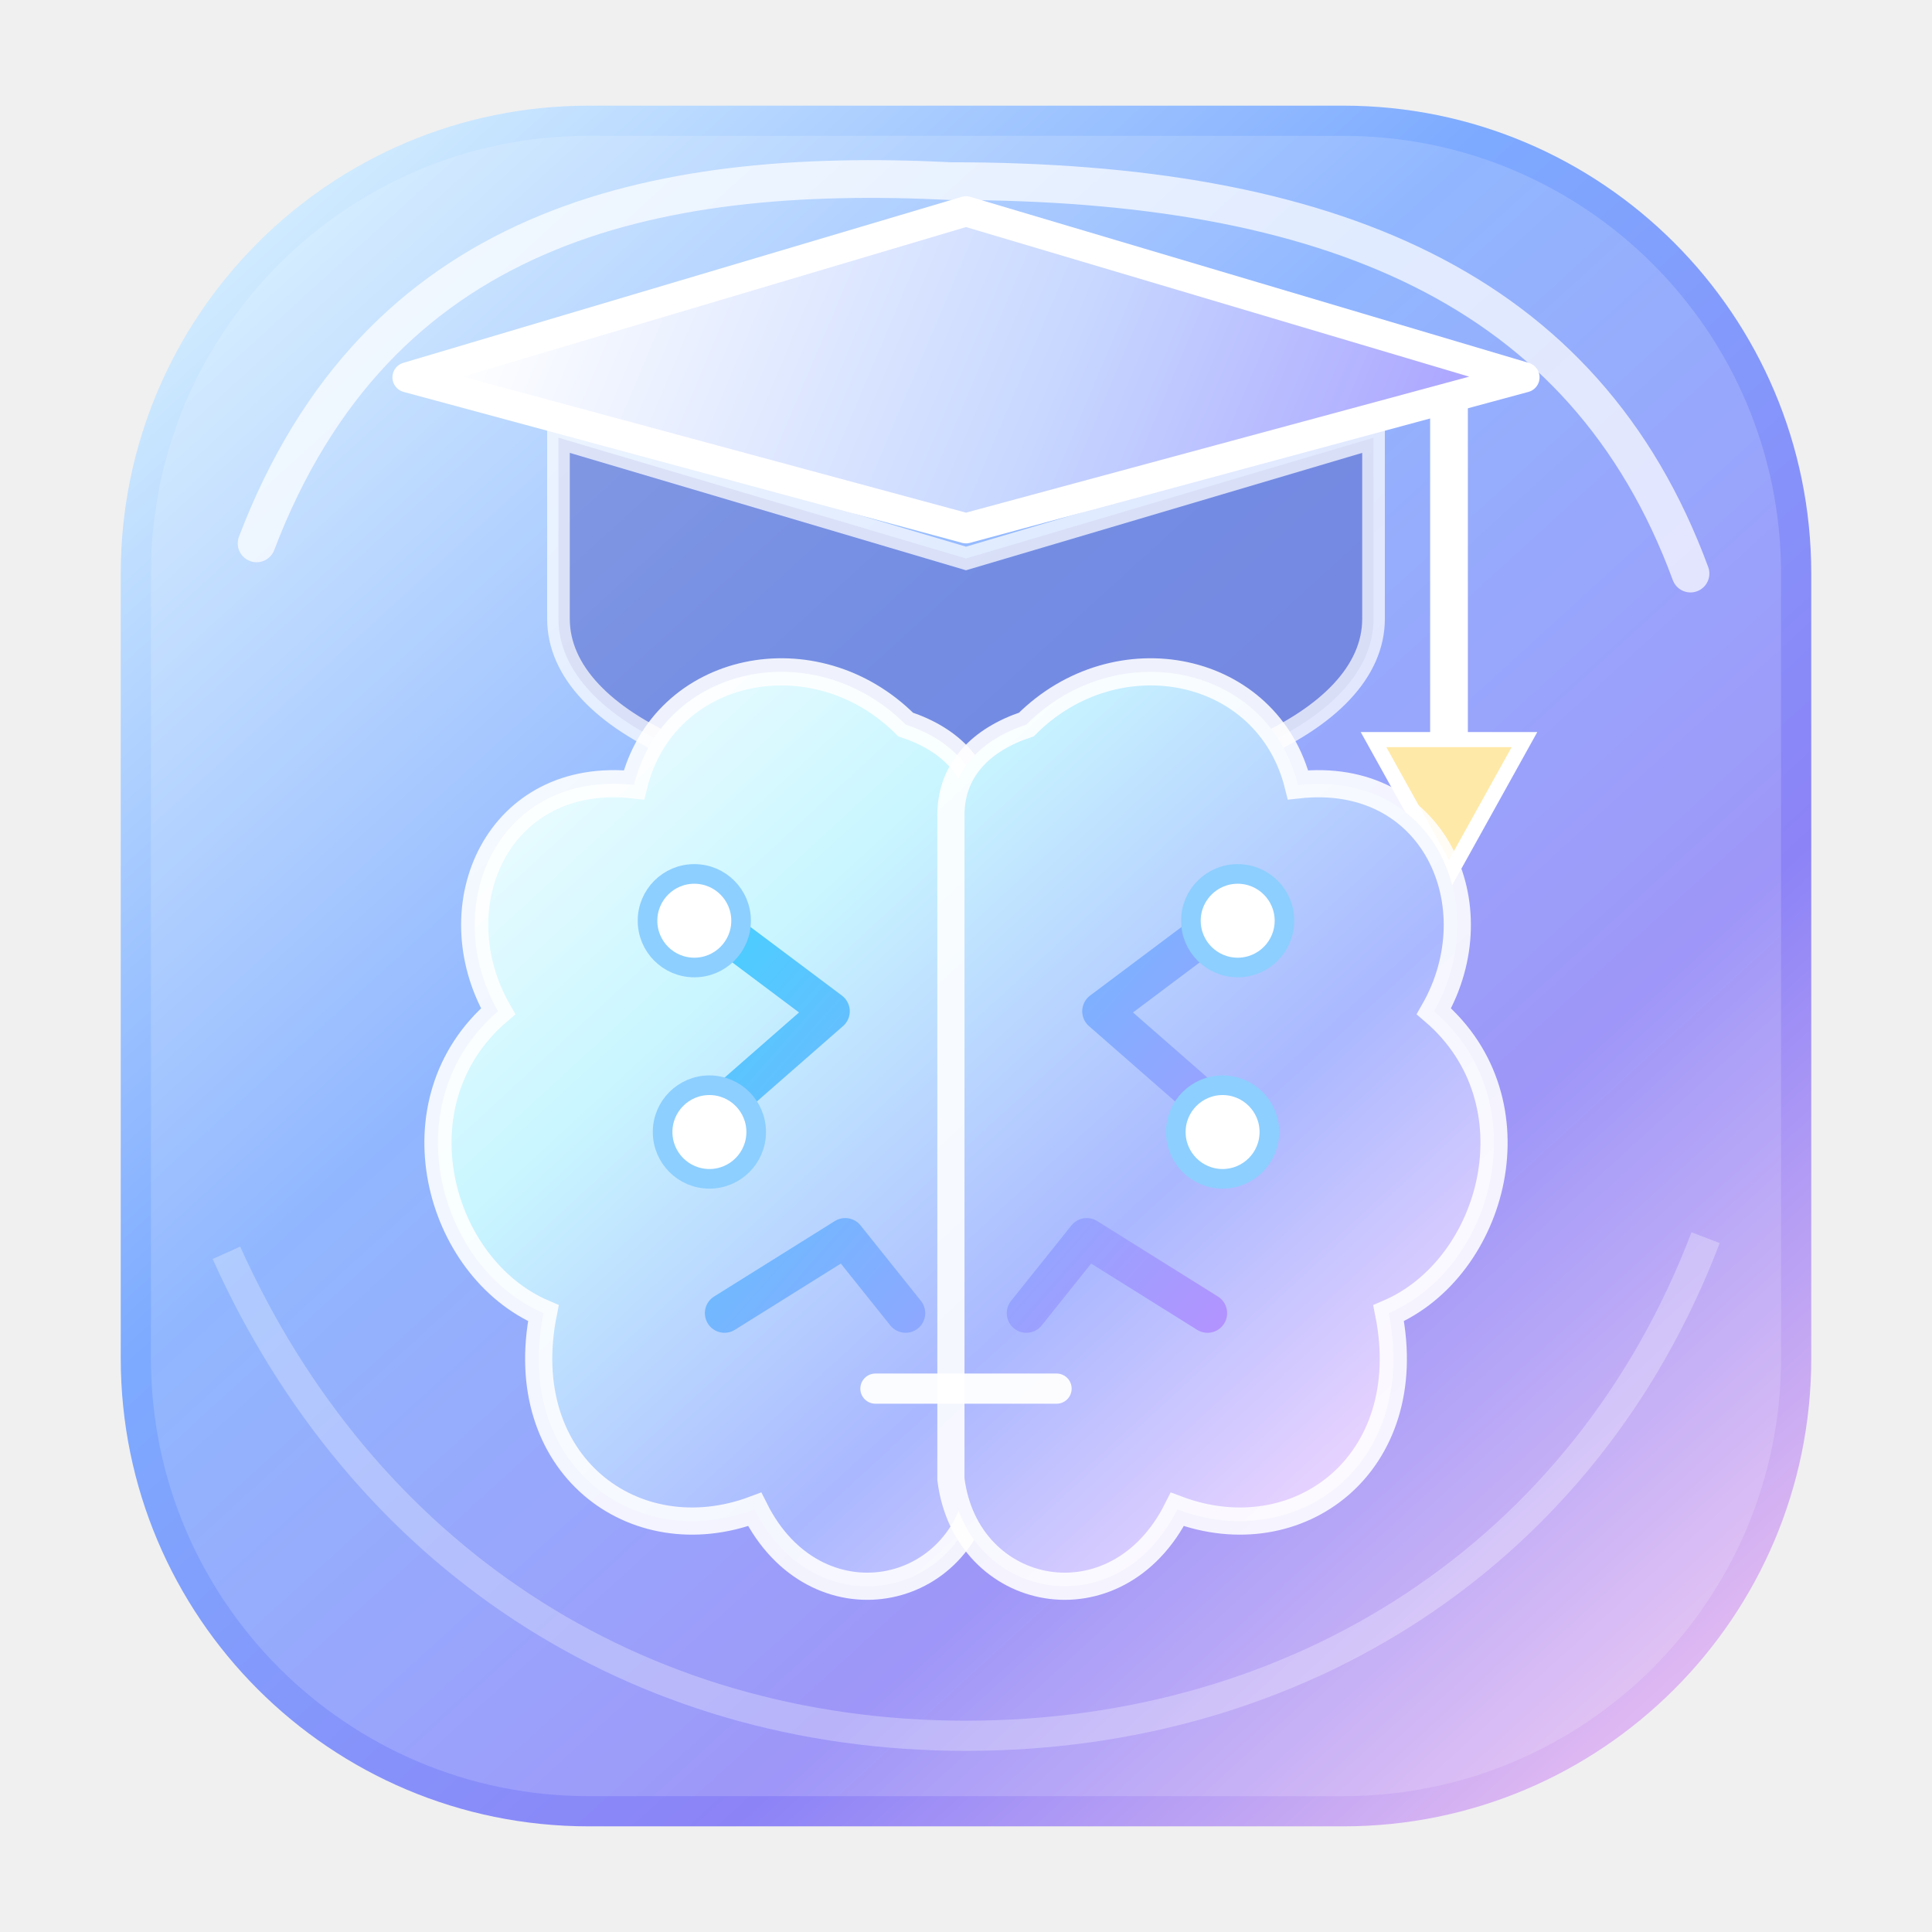
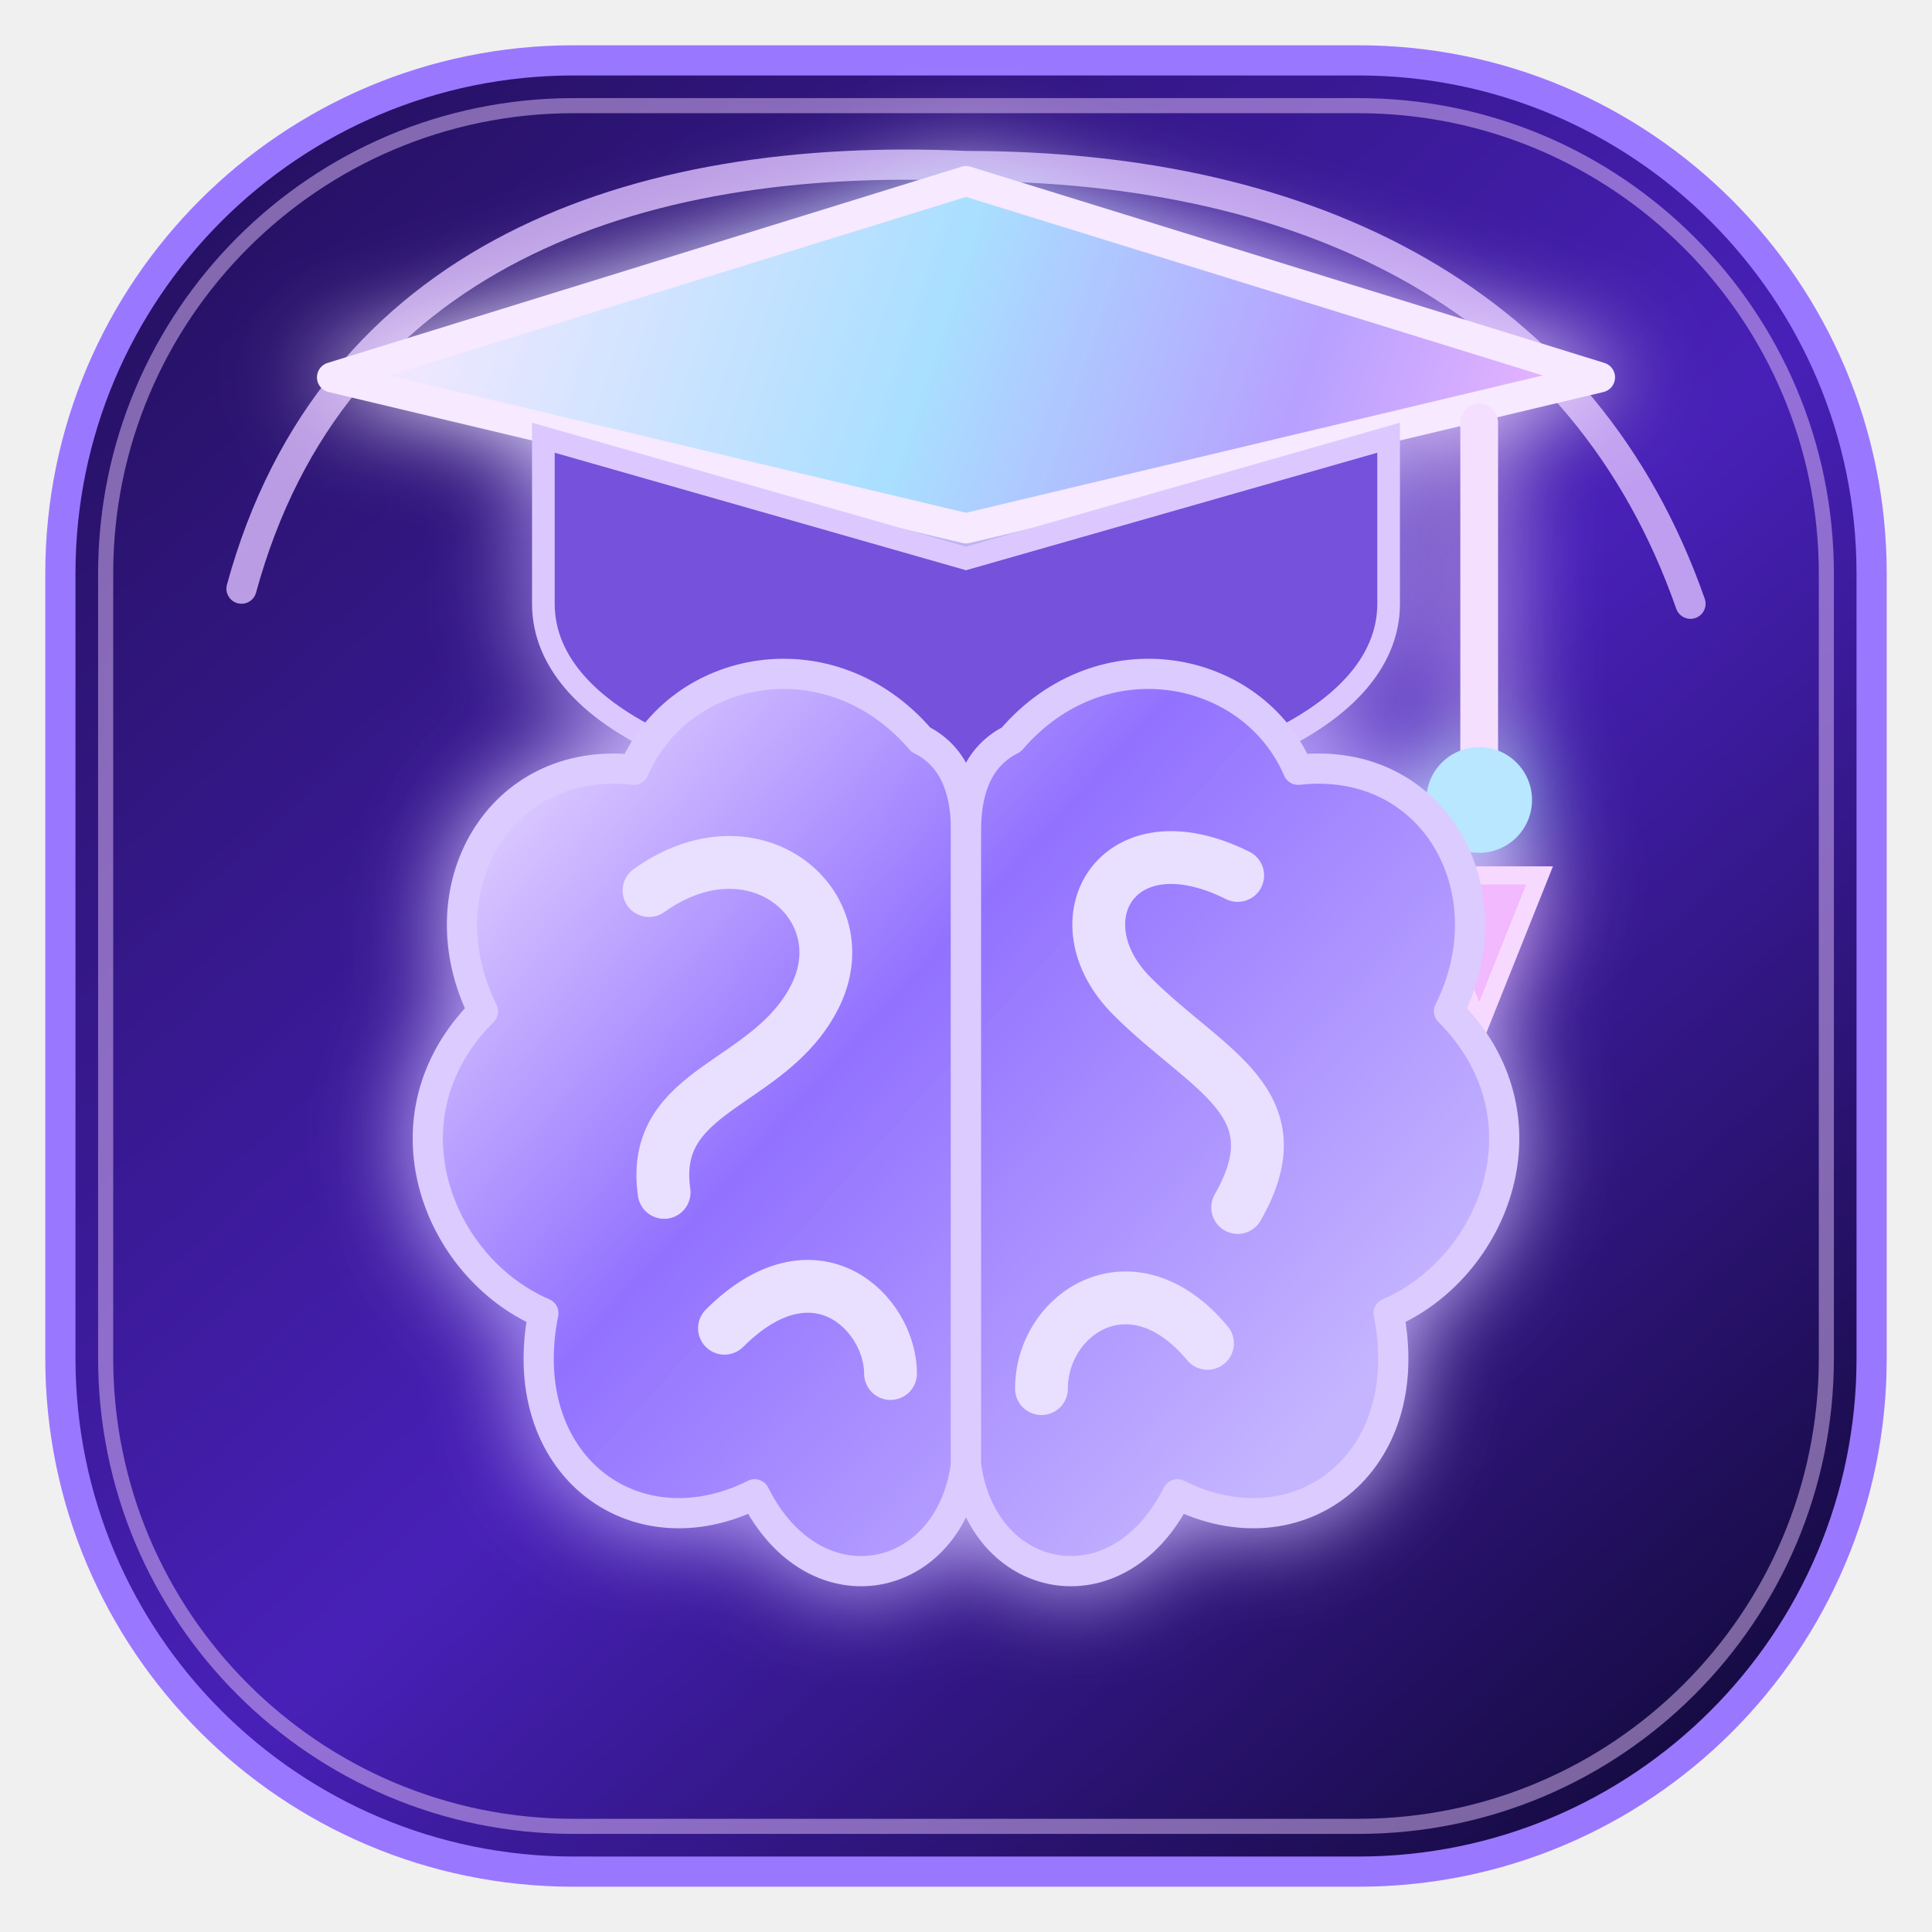
- <svg xmlns="http://www.w3.org/2000/svg" viewBox="0 0 128 128" fill="none">
+ <svg xmlns="http://www.w3.org/2000/svg" viewBox="0 0 128 128">
  <defs>
-     <linearGradient id="glass" x1="12" y1="8" x2="116" y2="122" gradientUnits="userSpaceOnUse">
-       <stop stop-color="#DFF7FF" />
-       <stop offset=".38" stop-color="#7DAAFF" />
-       <stop offset=".7" stop-color="#8C83F7" />
-       <stop offset="1" stop-color="#F8C9F0" />
+     <linearGradient id="bg" x1="12" y1="8" x2="112" y2="120" gradientUnits="userSpaceOnUse">
+       <stop stop-color="#24105E" />
+       <stop offset=".55" stop-color="#4820B8" />
+       <stop offset="1" stop-color="#140A3E" />
    </linearGradient>
-     <linearGradient id="brain" x1="35" y1="36" x2="93" y2="99" gradientUnits="userSpaceOnUse">
-       <stop stop-color="#FFFFFF" />
-       <stop offset=".35" stop-color="#C9F6FF" />
-       <stop offset=".7" stop-color="#AAB8FF" />
-       <stop offset="1" stop-color="#F2D7FF" />
+     <linearGradient id="glass" x1="20" y1="18" x2="108" y2="106" gradientUnits="userSpaceOnUse">
+       <stop stop-color="#B7E9FF" />
+       <stop offset=".35" stop-color="#8B74FF" />
+       <stop offset=".7" stop-color="#D49AFF" />
+       <stop offset="1" stop-color="#6548F5" />
    </linearGradient>
-     <linearGradient id="cap" x1="30" y1="24" x2="99" y2="53" gradientUnits="userSpaceOnUse">
-       <stop stop-color="#FFFFFF" />
-       <stop offset=".5" stop-color="#C7D7FF" />
-       <stop offset="1" stop-color="#9F8EFF" />
+     <linearGradient id="brain" x1="37" y1="42" x2="91" y2="91" gradientUnits="userSpaceOnUse">
+       <stop stop-color="#E9D9FF" />
+       <stop offset=".45" stop-color="#9271FF" />
+       <stop offset="1" stop-color="#C5B5FF" />
    </linearGradient>
-     <linearGradient id="line" x1="44" y1="54" x2="86" y2="91" gradientUnits="userSpaceOnUse">
-       <stop stop-color="#36D9FF" />
-       <stop offset="1" stop-color="#C18BFF" />
+     <linearGradient id="cap" x1="25" y1="20" x2="101" y2="45" gradientUnits="userSpaceOnUse">
+       <stop stop-color="#F7E8FF" />
+       <stop offset=".45" stop-color="#A9DFFF" />
+       <stop offset=".75" stop-color="#B7A0FF" />
+       <stop offset="1" stop-color="#F2B9FF" />
    </linearGradient>
-     <filter id="shadow" x="2" y="2" width="124" height="124" color-interpolation-filters="sRGB">
-       <feGaussianBlur stdDeviation="4" />
+     <filter id="glow" x="-30%" y="-30%" width="160%" height="160%">
+       <feGaussianBlur stdDeviation="3" result="b" />
+       <feMerge>
+         <feMergeNode in="b" />
+         <feMergeNode in="SourceGraphic" />
+       </feMerge>
    </filter>
  </defs>
-   <rect x="10" y="10" width="108" height="108" rx="30" fill="#627FEA" opacity=".26" filter="url(#shadow)" />
-   <rect x="8" y="7" width="112" height="114" rx="31" fill="url(#glass)" />
-   <rect x="10" y="9" width="108" height="110" rx="29" fill="#FFFFFF" fill-opacity=".16" />
-   <path d="M17 36C25 15 43 11 63 12C88 12 105 19 112 38" stroke="#FFFFFF" stroke-opacity=".72" stroke-width="2.5" stroke-linecap="round" />
-   <path d="M15 83C24 103 42 115 64 115C86 115 105 103 113 82" stroke="#FFFFFF" stroke-opacity=".28" stroke-width="2" />
-   <path d="M64 35 27 25 64 14 101 25 64 35Z" fill="url(#cap)" stroke="#FFFFFF" stroke-width="2" stroke-linejoin="round" />
-   <path d="M37 29V41C37 48 49 53 64 53S91 48 91 41V29L64 37 37 29Z" fill="#6577D5" fill-opacity=".65" stroke="#FFFFFF" stroke-opacity=".72" stroke-width="1.5" />
-   <path d="M96 27V49" stroke="#FFFFFF" stroke-width="2.5" stroke-linecap="round" />
-   <path d="M91 49H101L96 58L91 49Z" fill="#FFE9A8" stroke="#FFFFFF" stroke-width="1" />
-   <g fill="url(#brain)" stroke="#FFFFFF" stroke-opacity=".88" stroke-width="1.8">
-     <path d="M60 48C54 42 44 44 42 52C33 51 29 60 33 67C26 73 29 84 36 87C34 97 42 103 50 100C54 108 64 106 65 98V54C65 51 63 49 60 48Z" />
-     <path d="M68 48C74 42 84 44 86 52C95 51 99 60 95 67C102 73 99 84 92 87C94 97 86 103 78 100C74 108 64 106 63 98V54C63 51 65 49 68 48Z" />
+   <rect x="4" y="4" width="120" height="120" rx="34" fill="url(#bg)" stroke="#9A77FF" stroke-width="2" />
+   <rect x="7" y="7" width="114" height="114" rx="31" fill="none" stroke="#E8C7FF" stroke-opacity=".48" />
+   <path d="M16 39C22 17 42 10 64 11C87 11 105 20 112 40" fill="none" stroke="#DDBEFF" stroke-width="2" stroke-linecap="round" opacity=".8" />
+   <g filter="url(#glow)">
+     <path d="M64 35 22 25 64 12 106 25 64 35Z" fill="url(#cap)" stroke="#F7E9FF" stroke-width="2" stroke-linejoin="round" />
+     <path d="M36 29V40C36 48 49 53 64 53S92 48 92 40V29L64 37 36 29Z" fill="#7651DB" stroke="#DCC8FF" stroke-width="1.5" />
+     <path d="M98 28V50" stroke="#F4DFFF" stroke-width="2.5" stroke-linecap="round" />
+     <circle cx="98" cy="53" r="3.5" fill="#B8E7FF" />
+     <path d="M94 58H102L98 68Z" fill="url(#cap)" stroke="#F7D9FF" stroke-width="1.2" />
+     <g fill="url(#brain)" stroke="#DCCBFF" stroke-width="2" stroke-linejoin="round">
+       <path d="M61 49C55 42 45 44 42 51C33 50 28 59 32 67C25 74 29 84 36 87C34 97 42 103 50 99C54 107 63 105 64 97V55C64 52 63 50 61 49Z" />
+       <path d="M67 49C73 42 83 44 86 51C95 50 100 59 96 67C103 74 99 84 92 87C94 97 86 103 78 99C74 107 65 105 64 97V55C64 52 65 50 67 49Z" />
+     </g>
+     <g fill="none" stroke="#E9DFFF" stroke-width="3.5" stroke-linecap="round">
+       <path d="M43 59C50 54 57 60 54 66S43 72 44 79" />
+       <path d="M82 58C74 54 70 61 75 66S86 73 82 80" />
+       <path d="M48 88C54 82 59 87 59 91" />
+       <path d="M80 89C75 83 69 87 69 92" />
+     </g>
  </g>
-   <g stroke="url(#line)" stroke-width="2.6" stroke-linecap="round" stroke-linejoin="round">
-     <path d="M47 61L55 67L47 74" />
-     <path d="M81 61L73 67L81 74" />
-     <path d="M48 87L56 82L60 87" />
-     <path d="M80 87L72 82L68 87" />
-   </g>
-   <g fill="#FFFFFF" stroke="#8DCFFF" stroke-width="1.3">
-     <circle cx="46" cy="61" r="3.1" />
-     <circle cx="82" cy="61" r="3.1" />
-     <circle cx="47" cy="75" r="3.1" />
-     <circle cx="81" cy="75" r="3.1" />
-   </g>
-   <path d="M58 92H70" stroke="#FFFFFF" stroke-width="2" stroke-linecap="round" stroke-opacity=".95" />
</svg>
